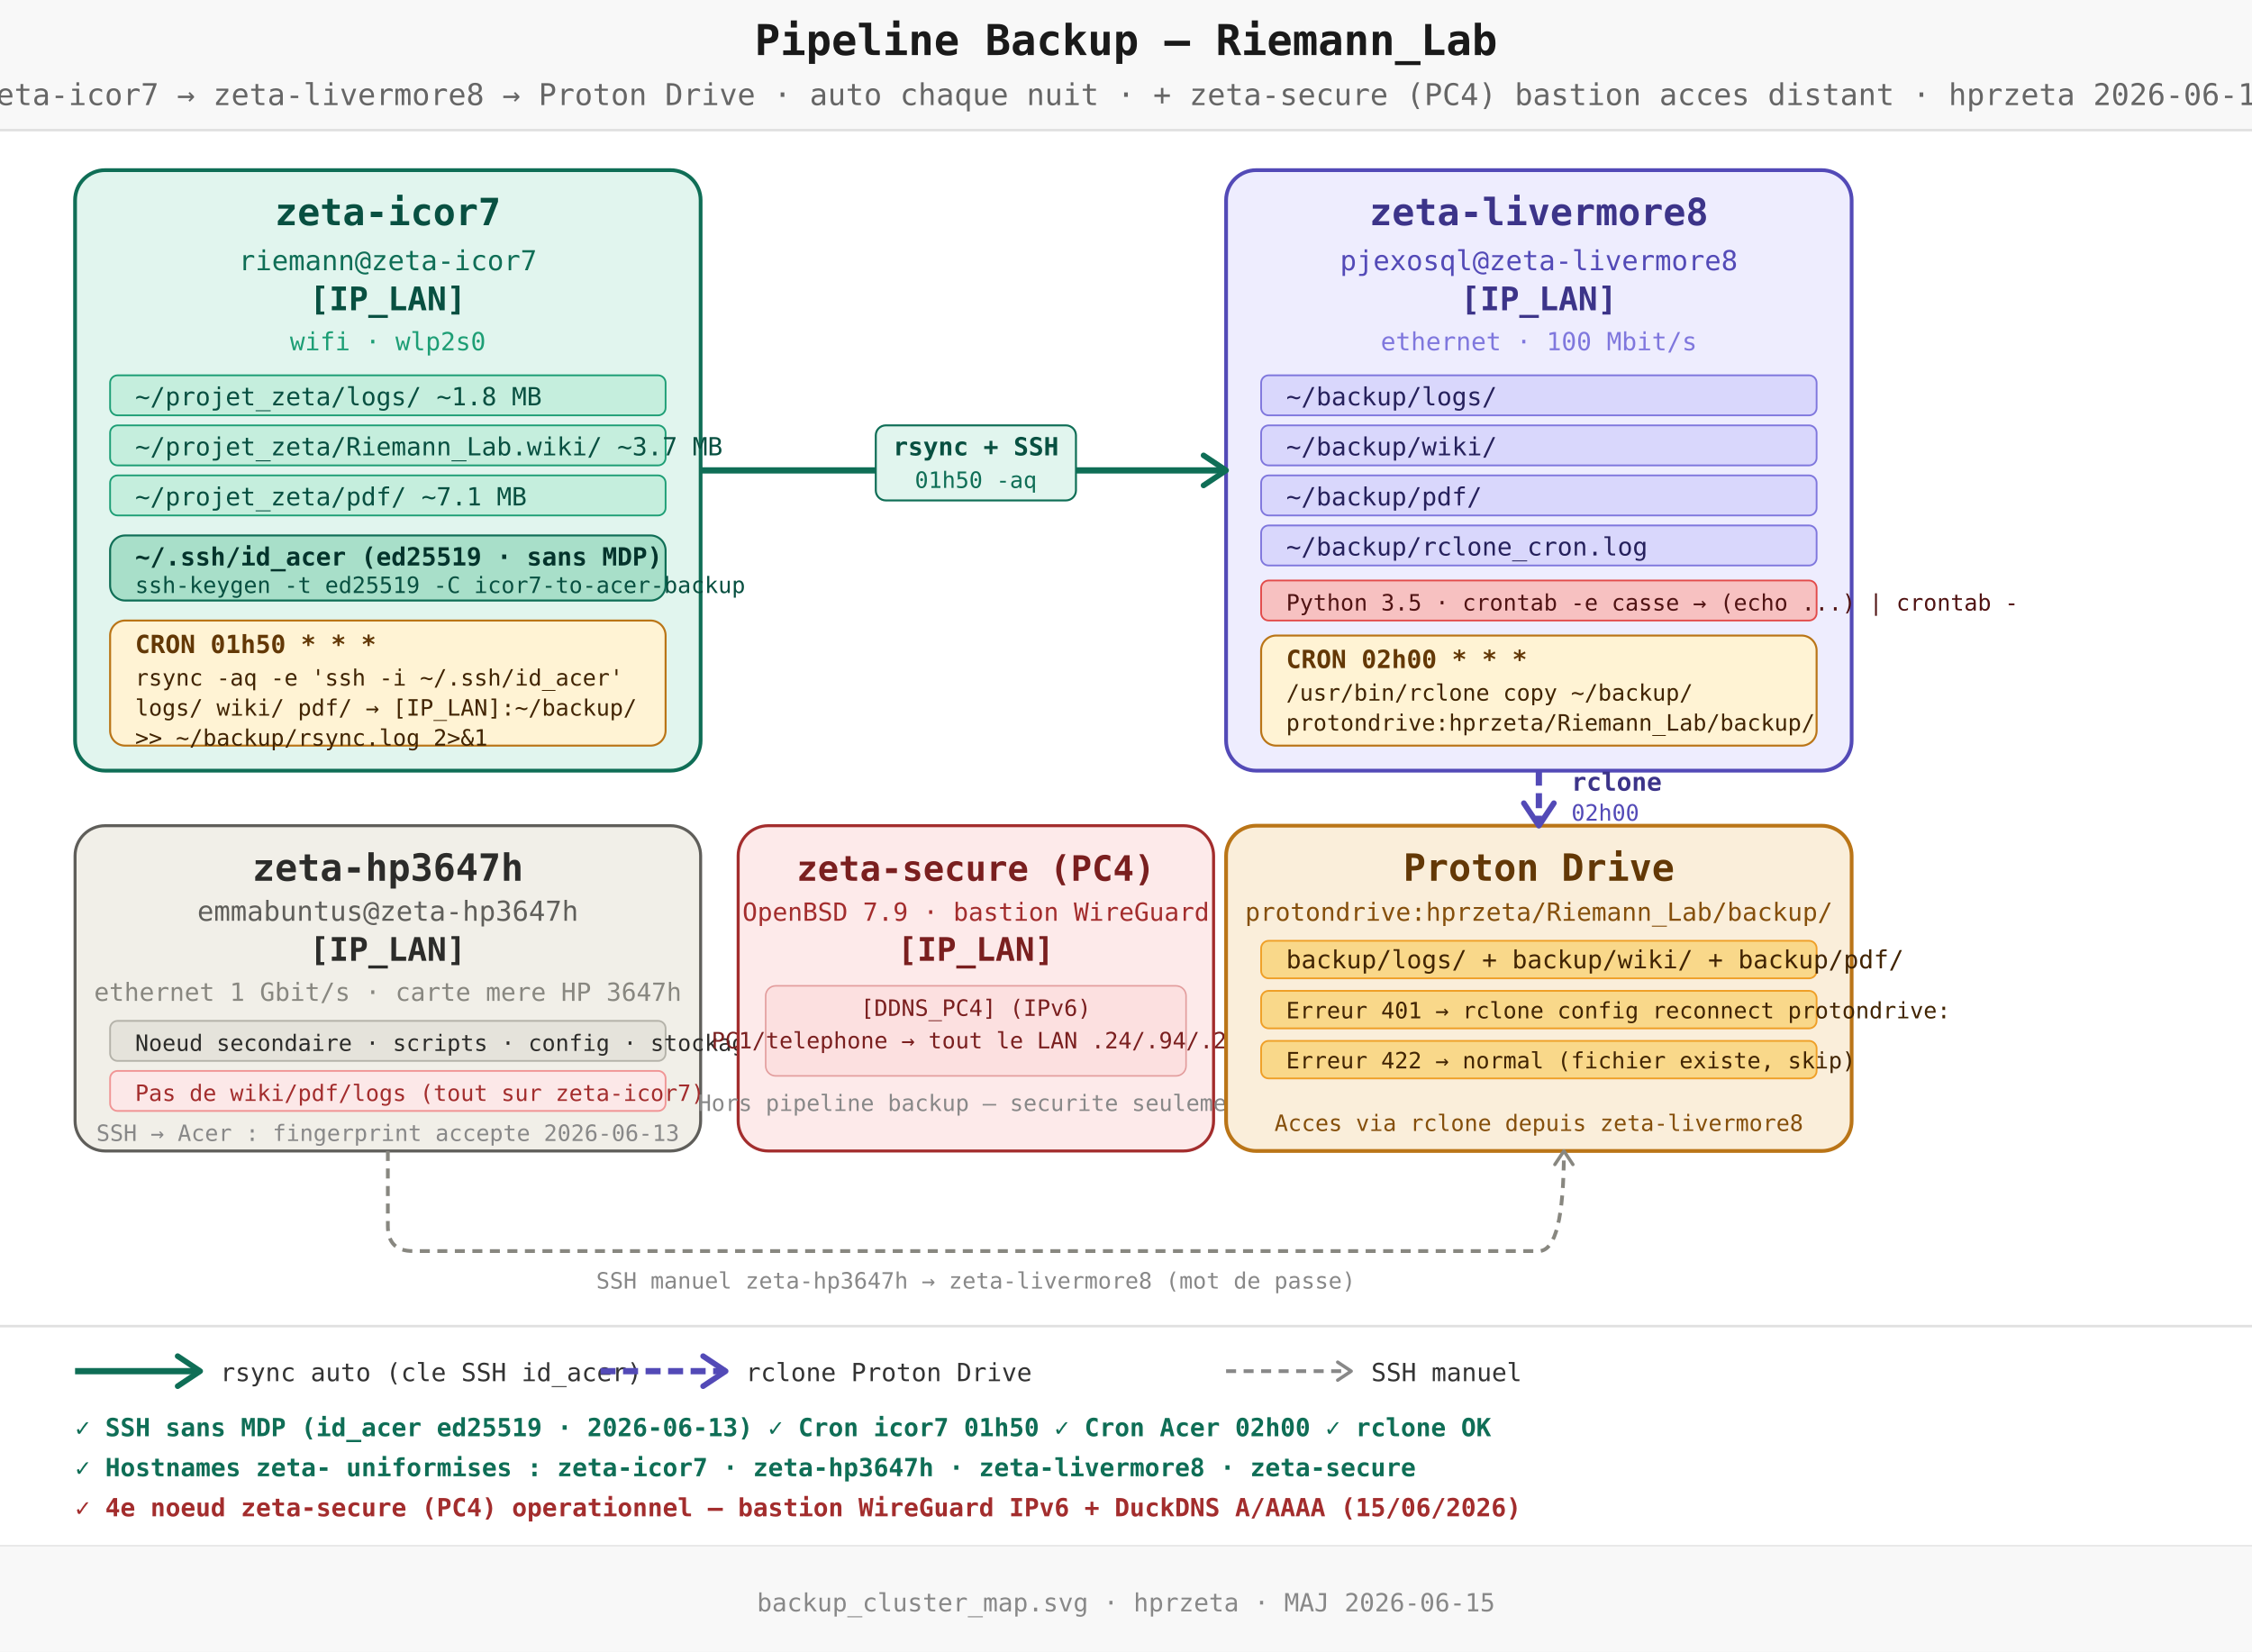
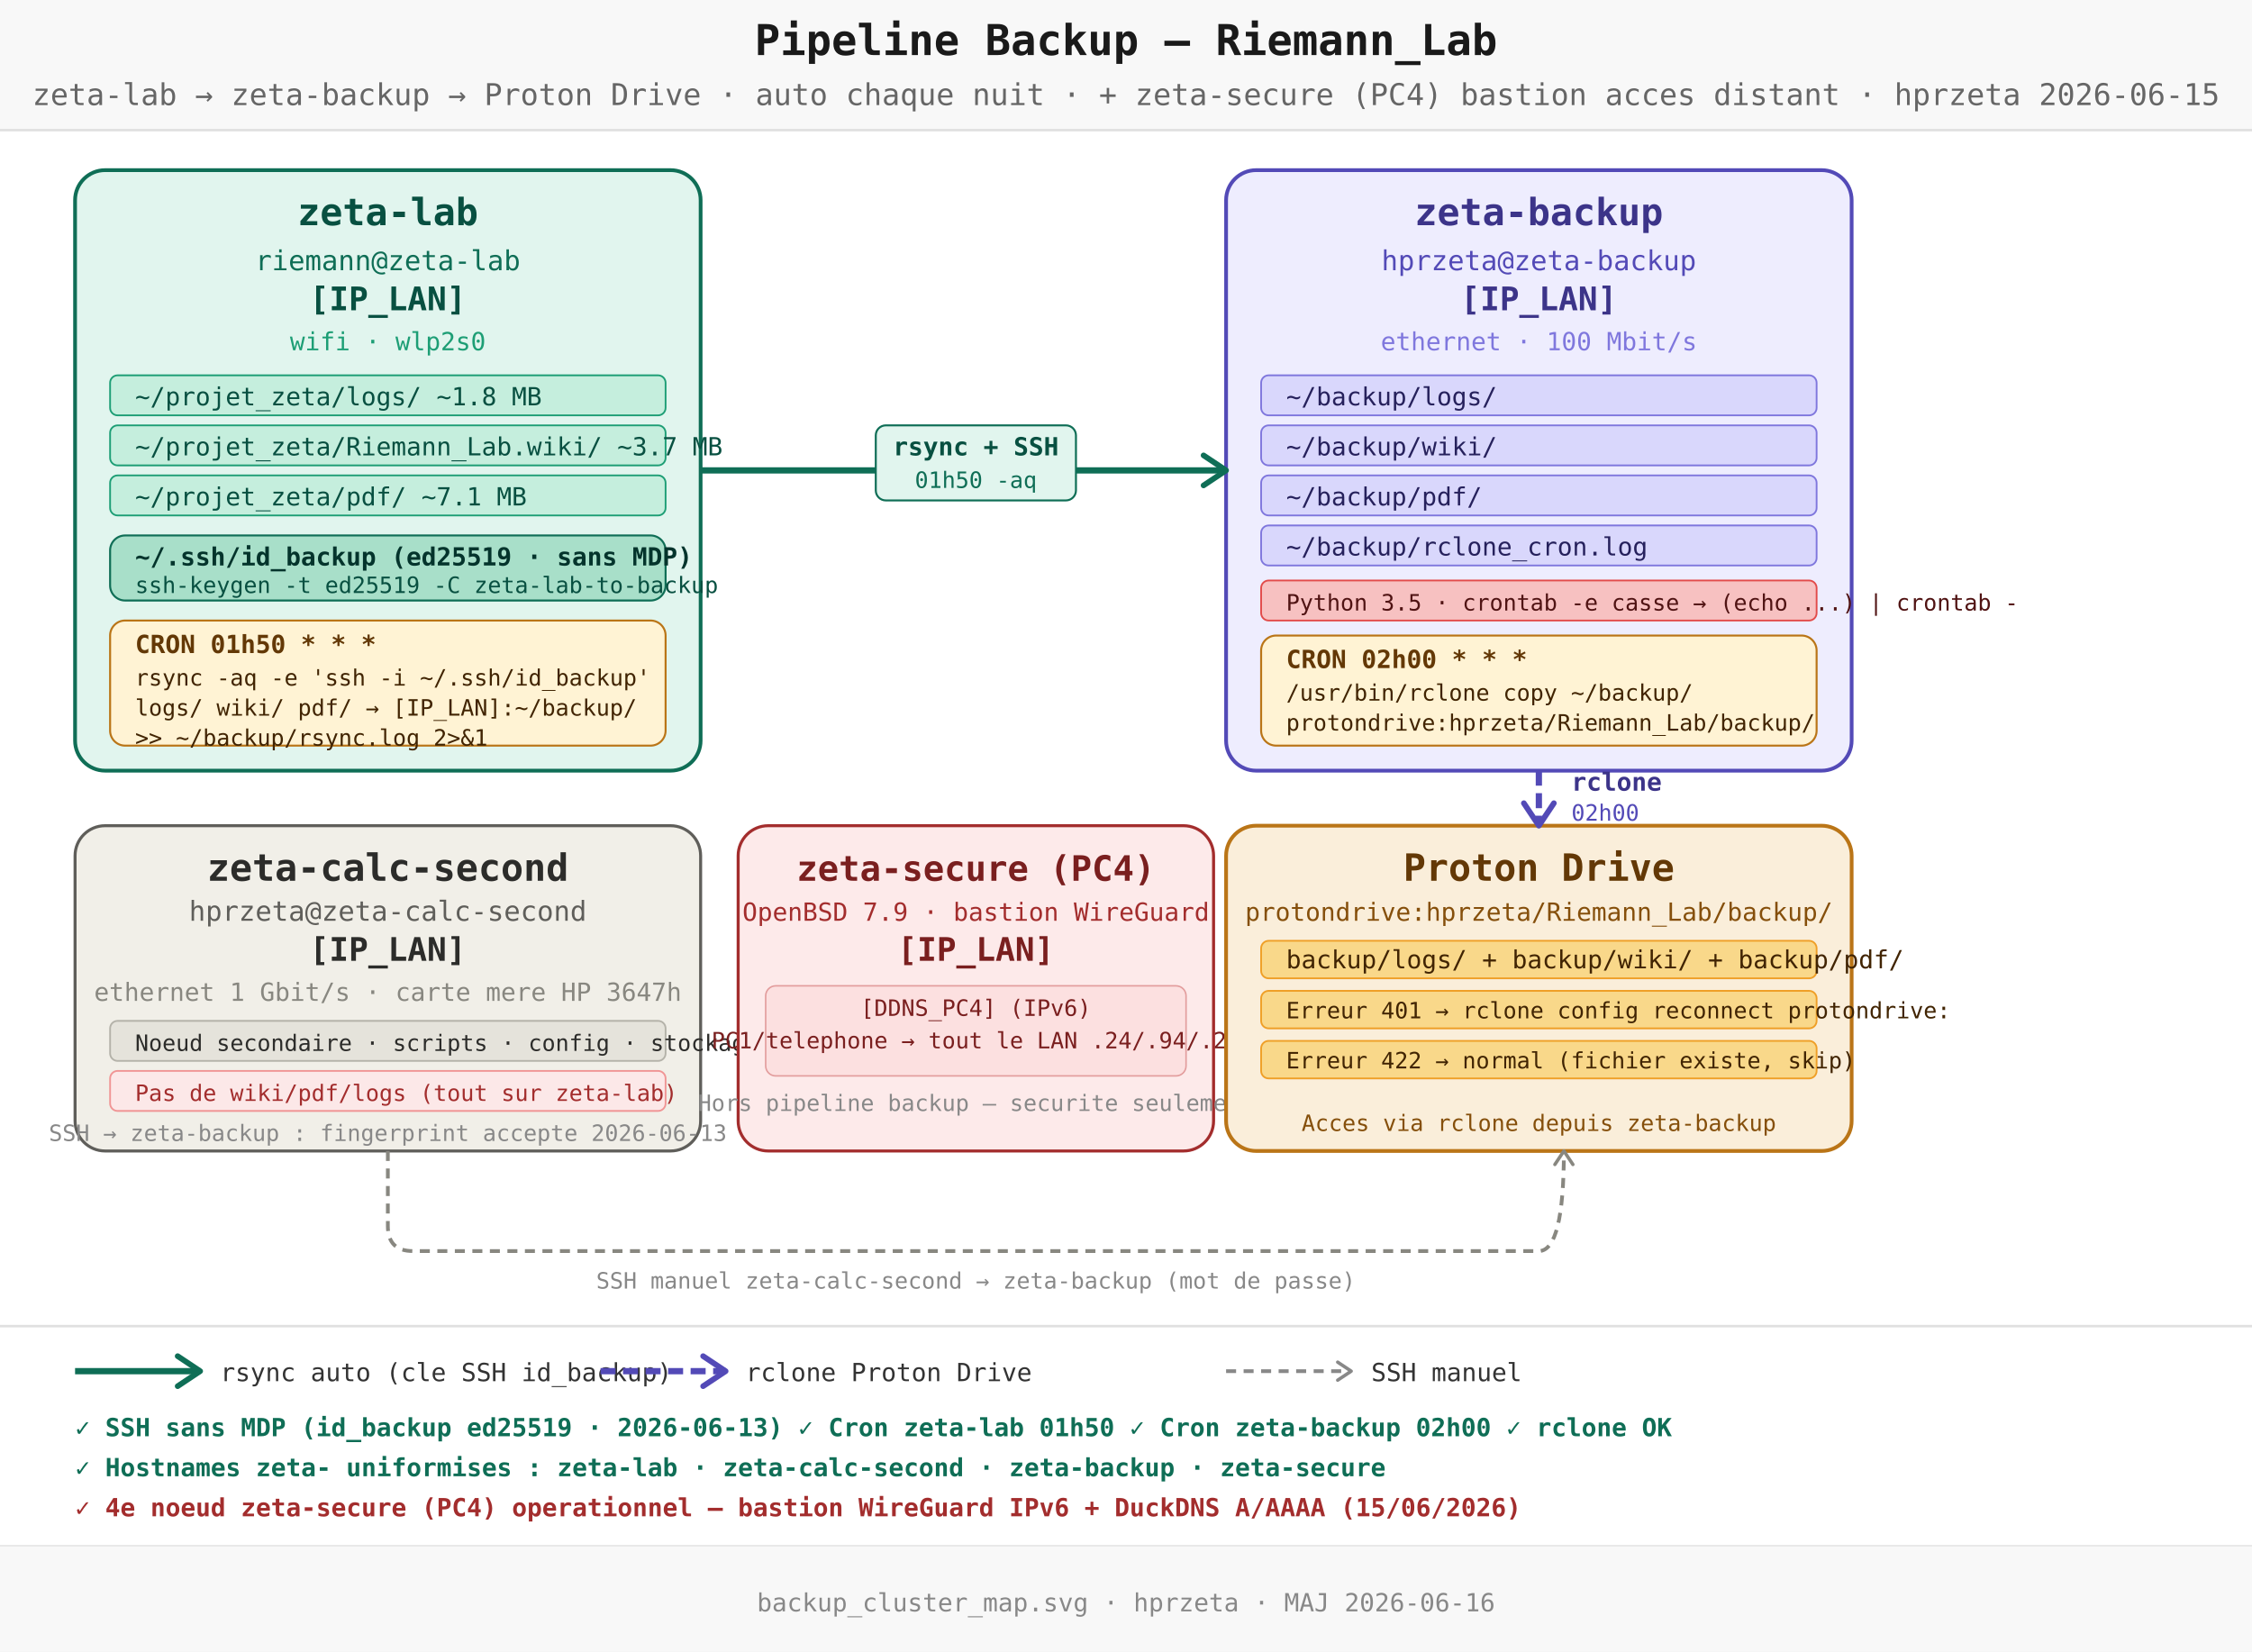
<svg xmlns="http://www.w3.org/2000/svg" width="900" height="660" viewBox="0 0 900 660" font-family="monospace,sans-serif">
  <rect width="900" height="660" fill="#ffffff" />
  <rect x="0" y="0" width="900" height="52" fill="#f8f8f8" />
  <line x1="0" y1="52" x2="900" y2="52" stroke="#e0e0e0" stroke-width="1" />
  <text x="450" y="22" text-anchor="middle" font-size="17" font-weight="700" fill="#1a1a1a">Pipeline Backup — Riemann_Lab</text>
-   <text x="450" y="42" text-anchor="middle" font-size="12" fill="#666">zeta-icor7 → zeta-livermore8 → Proton Drive · auto chaque nuit · + zeta-secure (PC4) bastion acces distant · hprzeta 2026-06-15</text>
+   <text x="450" y="42" text-anchor="middle" font-size="12" fill="#666">zeta-lab → zeta-backup → Proton Drive · auto chaque nuit · + zeta-secure (PC4) bastion acces distant · hprzeta 2026-06-15</text>
  <rect x="30" y="68" width="250" height="240" rx="12" fill="#e1f5ee" stroke="#0f6e56" stroke-width="1.5" />
-   <text x="155" y="90" text-anchor="middle" font-size="15" font-weight="700" fill="#085041">zeta-icor7</text>
-   <text x="155" y="108" text-anchor="middle" font-size="11" fill="#0f6e56">riemann@zeta-icor7</text>
+   <text x="155" y="90" text-anchor="middle" font-size="15" font-weight="700" fill="#085041">zeta-lab</text>
+   <text x="155" y="108" text-anchor="middle" font-size="11" fill="#0f6e56">riemann@zeta-lab</text>
  <text x="155" y="124" text-anchor="middle" font-size="13" font-weight="700" fill="#085041">[IP_LAN]</text>
  <text x="155" y="140" text-anchor="middle" font-size="10" fill="#1d9e75">wifi · wlp2s0</text>
  <rect x="44" y="150" width="222" height="16" rx="3" fill="#c5eedd" stroke="#1d9e75" stroke-width="0.7" />
  <text x="54" y="162" font-size="10" fill="#085041">~/projet_zeta/logs/      ~1.8 MB</text>
  <rect x="44" y="170" width="222" height="16" rx="3" fill="#c5eedd" stroke="#1d9e75" stroke-width="0.7" />
  <text x="54" y="182" font-size="10" fill="#085041">~/projet_zeta/Riemann_Lab.wiki/  ~3.7 MB</text>
  <rect x="44" y="190" width="222" height="16" rx="3" fill="#c5eedd" stroke="#1d9e75" stroke-width="0.7" />
  <text x="54" y="202" font-size="10" fill="#085041">~/projet_zeta/pdf/       ~7.1 MB</text>
  <rect x="44" y="214" width="222" height="26" rx="6" fill="#a8dfc9" stroke="#0f6e56" stroke-width="0.8" />
-   <text x="54" y="226" font-size="10" font-weight="600" fill="#04342c">~/.ssh/id_acer  (ed25519 · sans MDP)</text>
-   <text x="54" y="237" font-size="9" fill="#085041">ssh-keygen -t ed25519 -C icor7-to-acer-backup</text>
+   <text x="54" y="226" font-size="10" font-weight="600" fill="#04342c">~/.ssh/id_backup  (ed25519 · sans MDP)</text>
+   <text x="54" y="237" font-size="9" fill="#085041">ssh-keygen -t ed25519 -C zeta-lab-to-backup</text>
  <rect x="44" y="248" width="222" height="50" rx="6" fill="#fff3d4" stroke="#ba7517" stroke-width="0.8" />
  <text x="54" y="261" font-size="10" font-weight="700" fill="#633806">CRON  01h50 * * *</text>
-   <text x="54" y="274" font-size="9" fill="#412402">rsync -aq -e 'ssh -i ~/.ssh/id_acer'</text>
+   <text x="54" y="274" font-size="9" fill="#412402">rsync -aq -e 'ssh -i ~/.ssh/id_backup'</text>
  <text x="54" y="286" font-size="9" fill="#412402">  logs/ wiki/ pdf/ → [IP_LAN]:~/backup/</text>
  <text x="54" y="298" font-size="9" fill="#412402">  &gt;&gt; ~/backup/rsync.log 2&gt;&amp;1</text>
  <rect x="490" y="68" width="250" height="240" rx="12" fill="#eeedfe" stroke="#534ab7" stroke-width="1.5" />
-   <text x="615" y="90" text-anchor="middle" font-size="15" font-weight="700" fill="#3c3489">zeta-livermore8</text>
-   <text x="615" y="108" text-anchor="middle" font-size="11" fill="#534ab7">pjexosql@zeta-livermore8</text>
+   <text x="615" y="90" text-anchor="middle" font-size="15" font-weight="700" fill="#3c3489">zeta-backup</text>
+   <text x="615" y="108" text-anchor="middle" font-size="11" fill="#534ab7">hprzeta@zeta-backup</text>
  <text x="615" y="124" text-anchor="middle" font-size="13" font-weight="700" fill="#3c3489">[IP_LAN]</text>
  <text x="615" y="140" text-anchor="middle" font-size="10" fill="#7f77dd">ethernet · 100 Mbit/s</text>
  <rect x="504" y="150" width="222" height="16" rx="3" fill="#d9d7fc" stroke="#7f77dd" stroke-width="0.7" />
  <text x="514" y="162" font-size="10" fill="#26215c">~/backup/logs/</text>
  <rect x="504" y="170" width="222" height="16" rx="3" fill="#d9d7fc" stroke="#7f77dd" stroke-width="0.7" />
  <text x="514" y="182" font-size="10" fill="#26215c">~/backup/wiki/</text>
  <rect x="504" y="190" width="222" height="16" rx="3" fill="#d9d7fc" stroke="#7f77dd" stroke-width="0.7" />
  <text x="514" y="202" font-size="10" fill="#26215c">~/backup/pdf/</text>
  <rect x="504" y="210" width="222" height="16" rx="3" fill="#d9d7fc" stroke="#7f77dd" stroke-width="0.7" />
  <text x="514" y="222" font-size="10" fill="#26215c">~/backup/rclone_cron.log</text>
  <rect x="504" y="232" width="222" height="16" rx="3" fill="#f7c1c1" stroke="#e24b4a" stroke-width="0.7" />
  <text x="514" y="244" font-size="9" fill="#501313">Python 3.5 · crontab -e casse → (echo ...) | crontab -</text>
  <rect x="504" y="254" width="222" height="44" rx="6" fill="#fff3d4" stroke="#ba7517" stroke-width="0.8" />
  <text x="514" y="267" font-size="10" font-weight="700" fill="#633806">CRON  02h00 * * *</text>
  <text x="514" y="280" font-size="9" fill="#412402">/usr/bin/rclone copy ~/backup/</text>
  <text x="514" y="292" font-size="9" fill="#412402">  protondrive:hprzeta/Riemann_Lab/backup/</text>
  <rect x="30" y="330" width="250" height="130" rx="12" fill="#f1efe8" stroke="#5f5e5a" stroke-width="1.2" />
-   <text x="155" y="352" text-anchor="middle" font-size="15" font-weight="700" fill="#2c2c2a">zeta-hp3647h</text>
-   <text x="155" y="368" text-anchor="middle" font-size="11" fill="#5f5e5a">emmabuntus@zeta-hp3647h</text>
+   <text x="155" y="352" text-anchor="middle" font-size="15" font-weight="700" fill="#2c2c2a">zeta-calc-second</text>
+   <text x="155" y="368" text-anchor="middle" font-size="11" fill="#5f5e5a">hprzeta@zeta-calc-second</text>
  <text x="155" y="384" text-anchor="middle" font-size="13" font-weight="700" fill="#2c2c2a">[IP_LAN]</text>
  <text x="155" y="400" text-anchor="middle" font-size="10" fill="#888780">ethernet 1 Gbit/s · carte mere HP 3647h</text>
  <rect x="44" y="408" width="222" height="16" rx="3" fill="#e5e3db" stroke="#b4b2a9" stroke-width="0.7" />
  <text x="54" y="420" font-size="9" fill="#2c2c2a">Noeud secondaire · scripts · config · stockage</text>
  <rect x="44" y="428" width="222" height="16" rx="3" fill="#fce8e8" stroke="#f09595" stroke-width="0.7" />
-   <text x="54" y="440" font-size="9" fill="#a32d2d">Pas de wiki/pdf/logs (tout sur zeta-icor7)</text>
-   <text x="155" y="456" text-anchor="middle" font-size="9" fill="#888">SSH → Acer : fingerprint accepte 2026-06-13</text>
+   <text x="54" y="440" font-size="9" fill="#a32d2d">Pas de wiki/pdf/logs (tout sur zeta-lab)</text>
+   <text x="155" y="456" text-anchor="middle" font-size="9" fill="#888">SSH → zeta-backup : fingerprint accepte 2026-06-13</text>
  <rect x="295" y="330" width="190" height="130" rx="12" fill="#fdeaea" stroke="#a32d2d" stroke-width="1.2" />
  <text x="390" y="352" text-anchor="middle" font-size="14" font-weight="700" fill="#7a1f1f">zeta-secure (PC4)</text>
  <text x="390" y="368" text-anchor="middle" font-size="10" fill="#a32d2d">OpenBSD 7.9 · bastion WireGuard</text>
  <text x="390" y="384" text-anchor="middle" font-size="13" font-weight="700" fill="#7a1f1f">[IP_LAN]</text>
  <rect x="306" y="394" width="168" height="36" rx="4" fill="#fce0e0" stroke="#e29c9c" stroke-width="0.6" />
  <text x="390" y="406" text-anchor="middle" font-size="9" fill="#7a1f1f">[DDNS_PC4] (IPv6)</text>
  <text x="390" y="419" text-anchor="middle" font-size="9" fill="#7a1f1f">PC1/telephone → tout le LAN .24/.94/.22</text>
  <text x="390" y="444" text-anchor="middle" font-size="9" fill="#888">Hors pipeline backup — securite seulement</text>
  <rect x="490" y="330" width="250" height="130" rx="12" fill="#faeeda" stroke="#ba7517" stroke-width="1.5" />
  <text x="615" y="352" text-anchor="middle" font-size="15" font-weight="700" fill="#633806">Proton Drive</text>
  <text x="615" y="368" text-anchor="middle" font-size="10" fill="#854f0b">protondrive:hprzeta/Riemann_Lab/backup/</text>
  <rect x="504" y="376" width="222" height="15" rx="3" fill="#f9d88a" stroke="#ef9f27" stroke-width="0.7" />
  <text x="514" y="387" font-size="10" fill="#412402">backup/logs/  +  backup/wiki/  +  backup/pdf/</text>
  <rect x="504" y="396" width="222" height="15" rx="3" fill="#f9d88a" stroke="#ef9f27" stroke-width="0.7" />
  <text x="514" y="407" font-size="9" fill="#412402">Erreur 401 → rclone config reconnect protondrive:</text>
  <rect x="504" y="416" width="222" height="15" rx="3" fill="#f9d88a" stroke="#ef9f27" stroke-width="0.7" />
  <text x="514" y="427" font-size="9" fill="#412402">Erreur 422 → normal (fichier existe, skip)</text>
-   <text x="615" y="452" text-anchor="middle" font-size="9" fill="#854f0b">Acces via rclone depuis zeta-livermore8</text>
+   <text x="615" y="452" text-anchor="middle" font-size="9" fill="#854f0b">Acces via rclone depuis zeta-backup</text>
  <defs>
    <marker id="ah" viewBox="0 0 10 10" refX="8" refY="5" markerWidth="6" markerHeight="6" orient="auto-start-reverse">
      <path d="M2 1L8 5L2 9" fill="none" stroke="context-stroke" stroke-width="1.5" stroke-linecap="round" stroke-linejoin="round" />
    </marker>
  </defs>
  <line x1="280" y1="188" x2="490" y2="188" stroke="#0f6e56" stroke-width="2.5" marker-end="url(#ah)" />
  <rect x="350" y="170" width="80" height="30" rx="4" fill="#e1f5ee" stroke="#0f6e56" stroke-width="0.8" />
  <text x="390" y="182" text-anchor="middle" font-size="10" font-weight="700" fill="#085041">rsync + SSH</text>
  <text x="390" y="195" text-anchor="middle" font-size="9" fill="#0f6e56">01h50  -aq</text>
  <line x1="615" y1="308" x2="615" y2="330" stroke="#534ab7" stroke-width="2.5" stroke-dasharray="6 3" marker-end="url(#ah)" />
  <text x="628" y="316" font-size="10" font-weight="700" fill="#3c3489">rclone</text>
  <text x="628" y="328" font-size="9" fill="#534ab7">02h00</text>
  <path d="M155 460 L155 490 Q155 500 165 500 L615 500 Q625 500 625 460" fill="none" stroke="#888780" stroke-width="1.5" stroke-dasharray="4 3" marker-end="url(#ah)" />
-   <text x="390" y="515" text-anchor="middle" font-size="9" fill="#888">SSH manuel zeta-hp3647h → zeta-livermore8 (mot de passe)</text>
+   <text x="390" y="515" text-anchor="middle" font-size="9" fill="#888">SSH manuel zeta-calc-second → zeta-backup (mot de passe)</text>
  <line x1="0" y1="530" x2="900" y2="530" stroke="#e0e0e0" stroke-width="1" />
  <line x1="30" y1="548" x2="80" y2="548" stroke="#0f6e56" stroke-width="2.5" marker-end="url(#ah)" />
-   <text x="88" y="552" font-size="10" fill="#333">rsync auto (cle SSH id_acer)</text>
+   <text x="88" y="552" font-size="10" fill="#333">rsync auto (cle SSH id_backup)</text>
  <line x1="240" y1="548" x2="290" y2="548" stroke="#534ab7" stroke-width="2.5" stroke-dasharray="6 3" marker-end="url(#ah)" />
  <text x="298" y="552" font-size="10" fill="#333">rclone Proton Drive</text>
  <line x1="490" y1="548" x2="540" y2="548" stroke="#888" stroke-width="1.5" stroke-dasharray="4 3" marker-end="url(#ah)" />
  <text x="548" y="552" font-size="10" fill="#333">SSH manuel</text>
-   <text x="30" y="574" font-size="10" font-weight="600" fill="#0f6e56">✓ SSH sans MDP (id_acer ed25519 · 2026-06-13)  ✓ Cron icor7 01h50  ✓ Cron Acer 02h00  ✓ rclone OK</text>
-   <text x="30" y="590" font-size="10" font-weight="600" fill="#0f6e56">✓ Hostnames zeta- uniformises : zeta-icor7 · zeta-hp3647h · zeta-livermore8 · zeta-secure</text>
+   <text x="30" y="574" font-size="10" font-weight="600" fill="#0f6e56">✓ SSH sans MDP (id_backup ed25519 · 2026-06-13)  ✓ Cron zeta-lab 01h50  ✓ Cron zeta-backup 02h00  ✓ rclone OK</text>
+   <text x="30" y="590" font-size="10" font-weight="600" fill="#0f6e56">✓ Hostnames zeta- uniformises : zeta-lab · zeta-calc-second · zeta-backup · zeta-secure</text>
  <text x="30" y="606" font-size="10" font-weight="600" fill="#a32d2d">✓ 4e noeud zeta-secure (PC4) operationnel — bastion WireGuard IPv6 + DuckDNS A/AAAA (15/06/2026)</text>
  <line x1="0" y1="618" x2="900" y2="618" stroke="#e0e0e0" stroke-width="1" />
  <rect x="0" y="618" width="900" height="42" fill="#f8f8f8" />
-   <text x="450" y="644" text-anchor="middle" font-size="10" fill="#888">backup_cluster_map.svg · hprzeta · MAJ 2026-06-15</text>
+   <text x="450" y="644" text-anchor="middle" font-size="10" fill="#888">backup_cluster_map.svg · hprzeta · MAJ 2026-06-16</text>
</svg>
